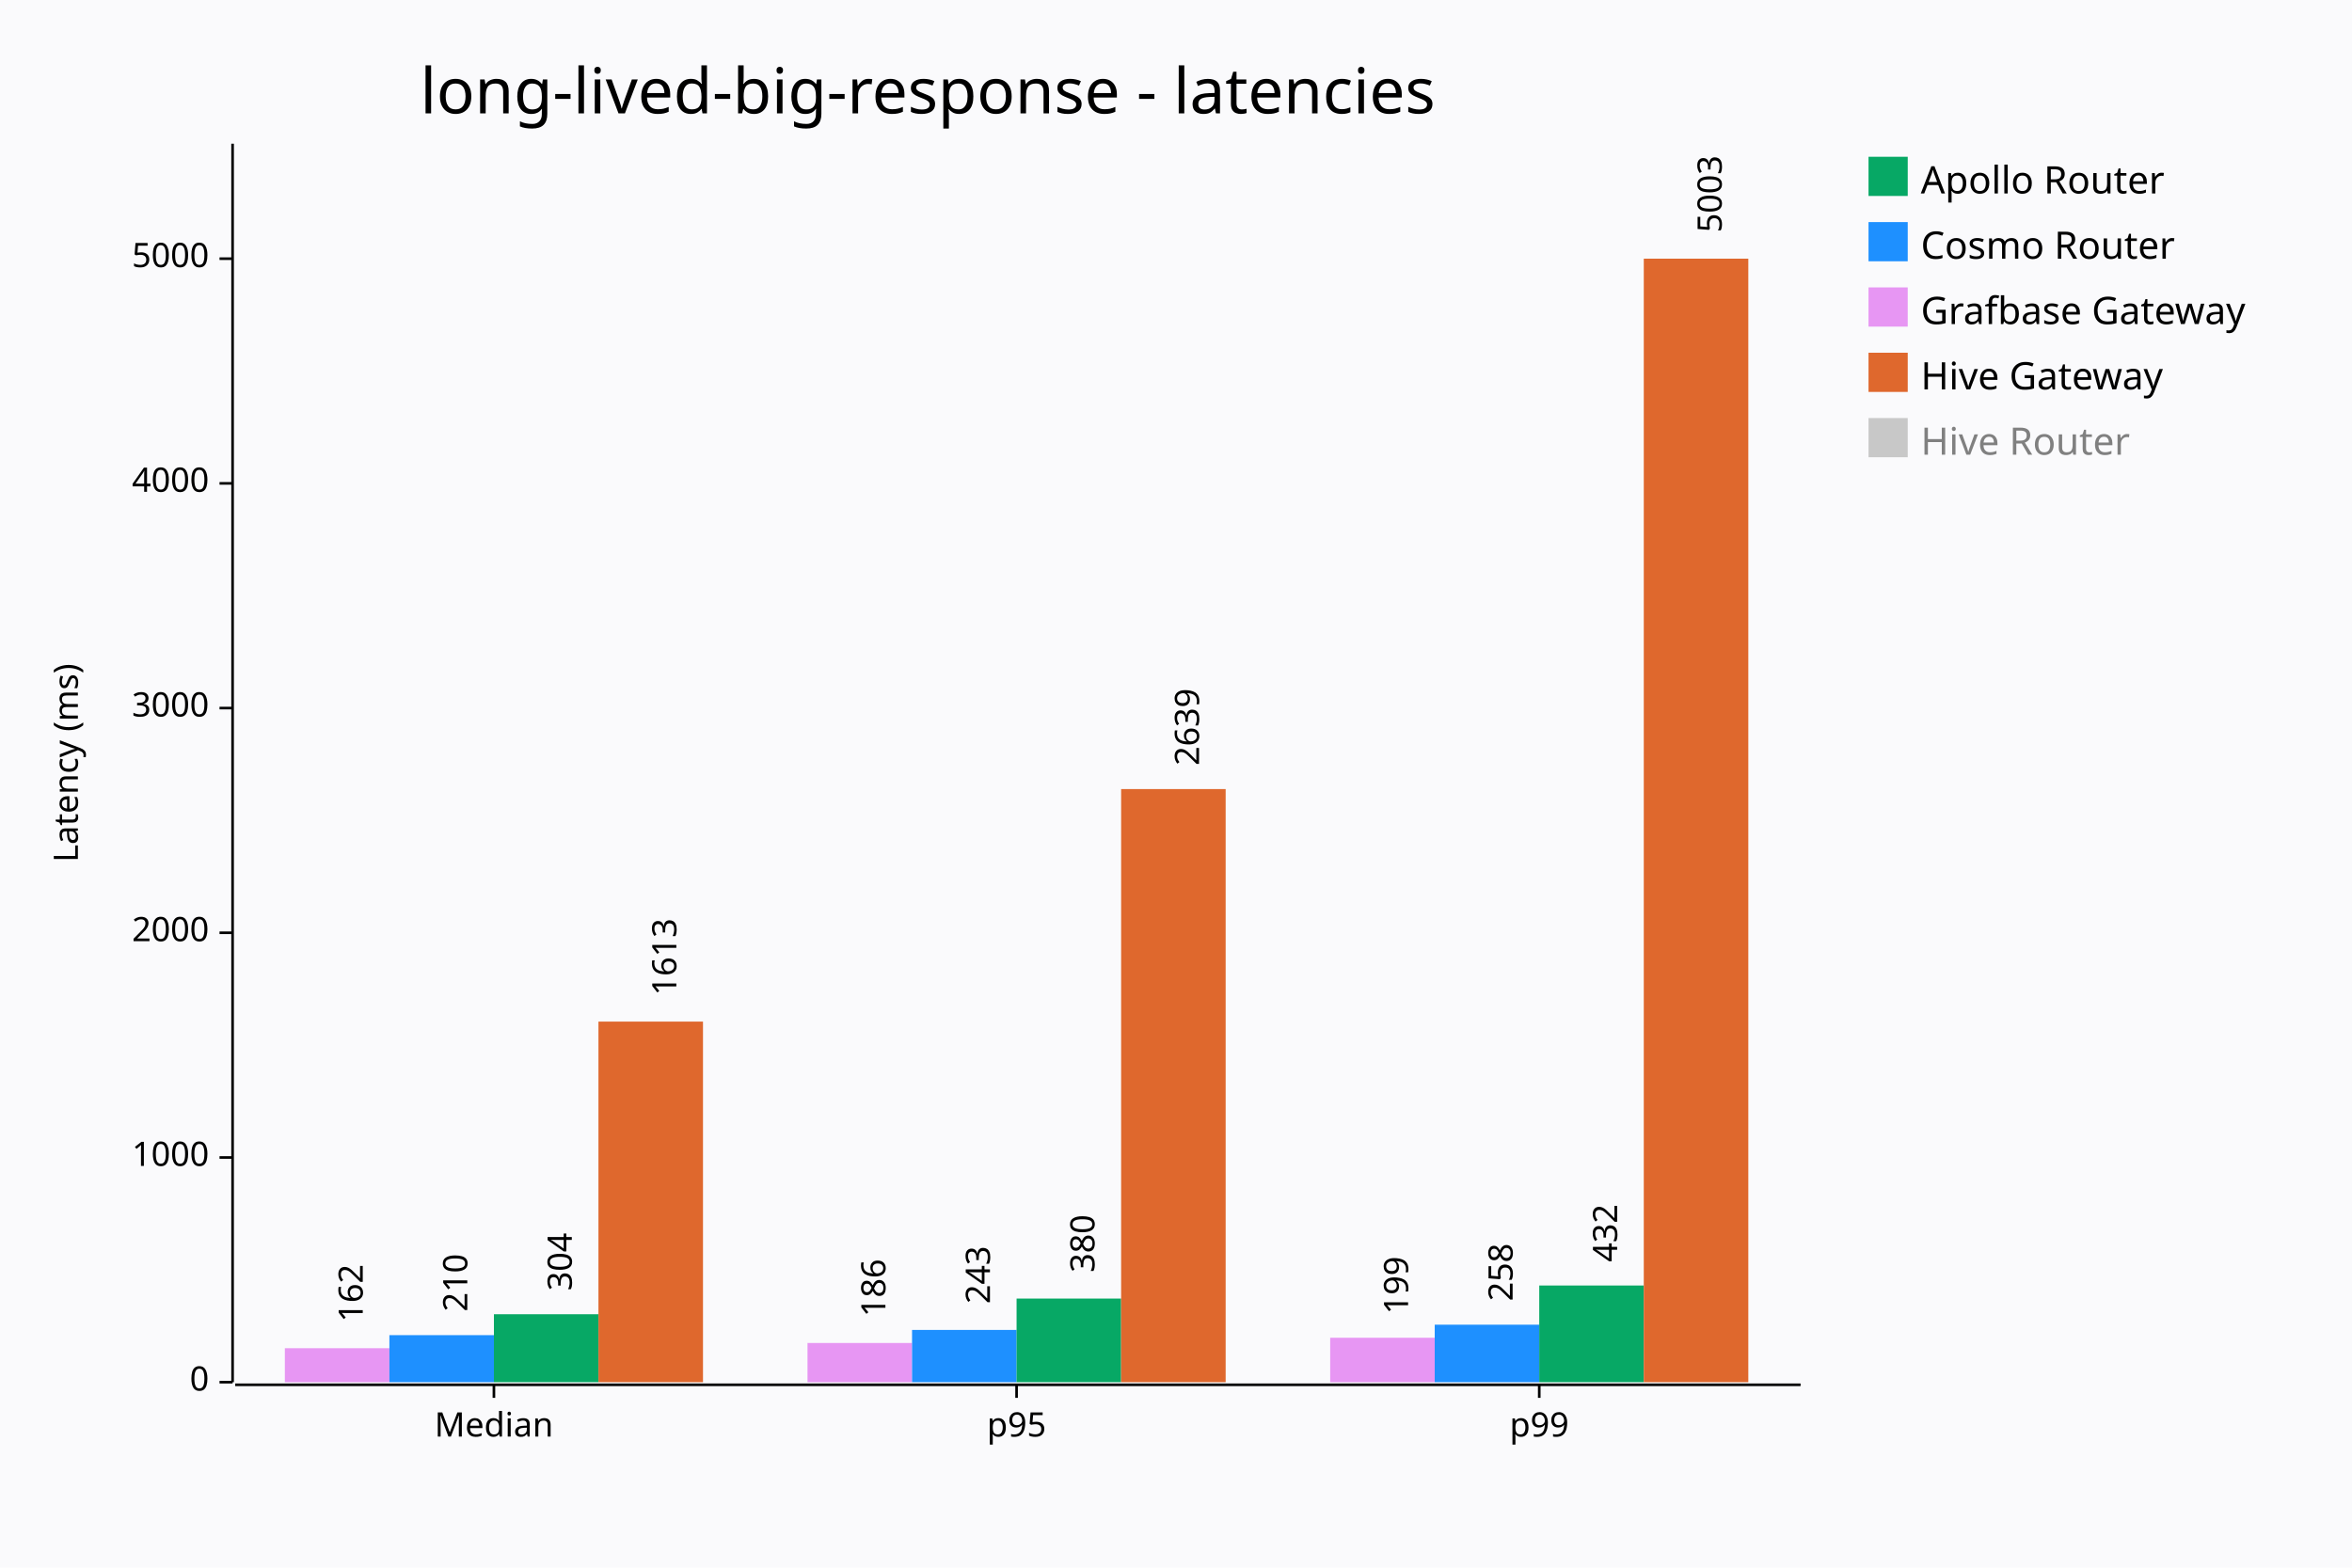
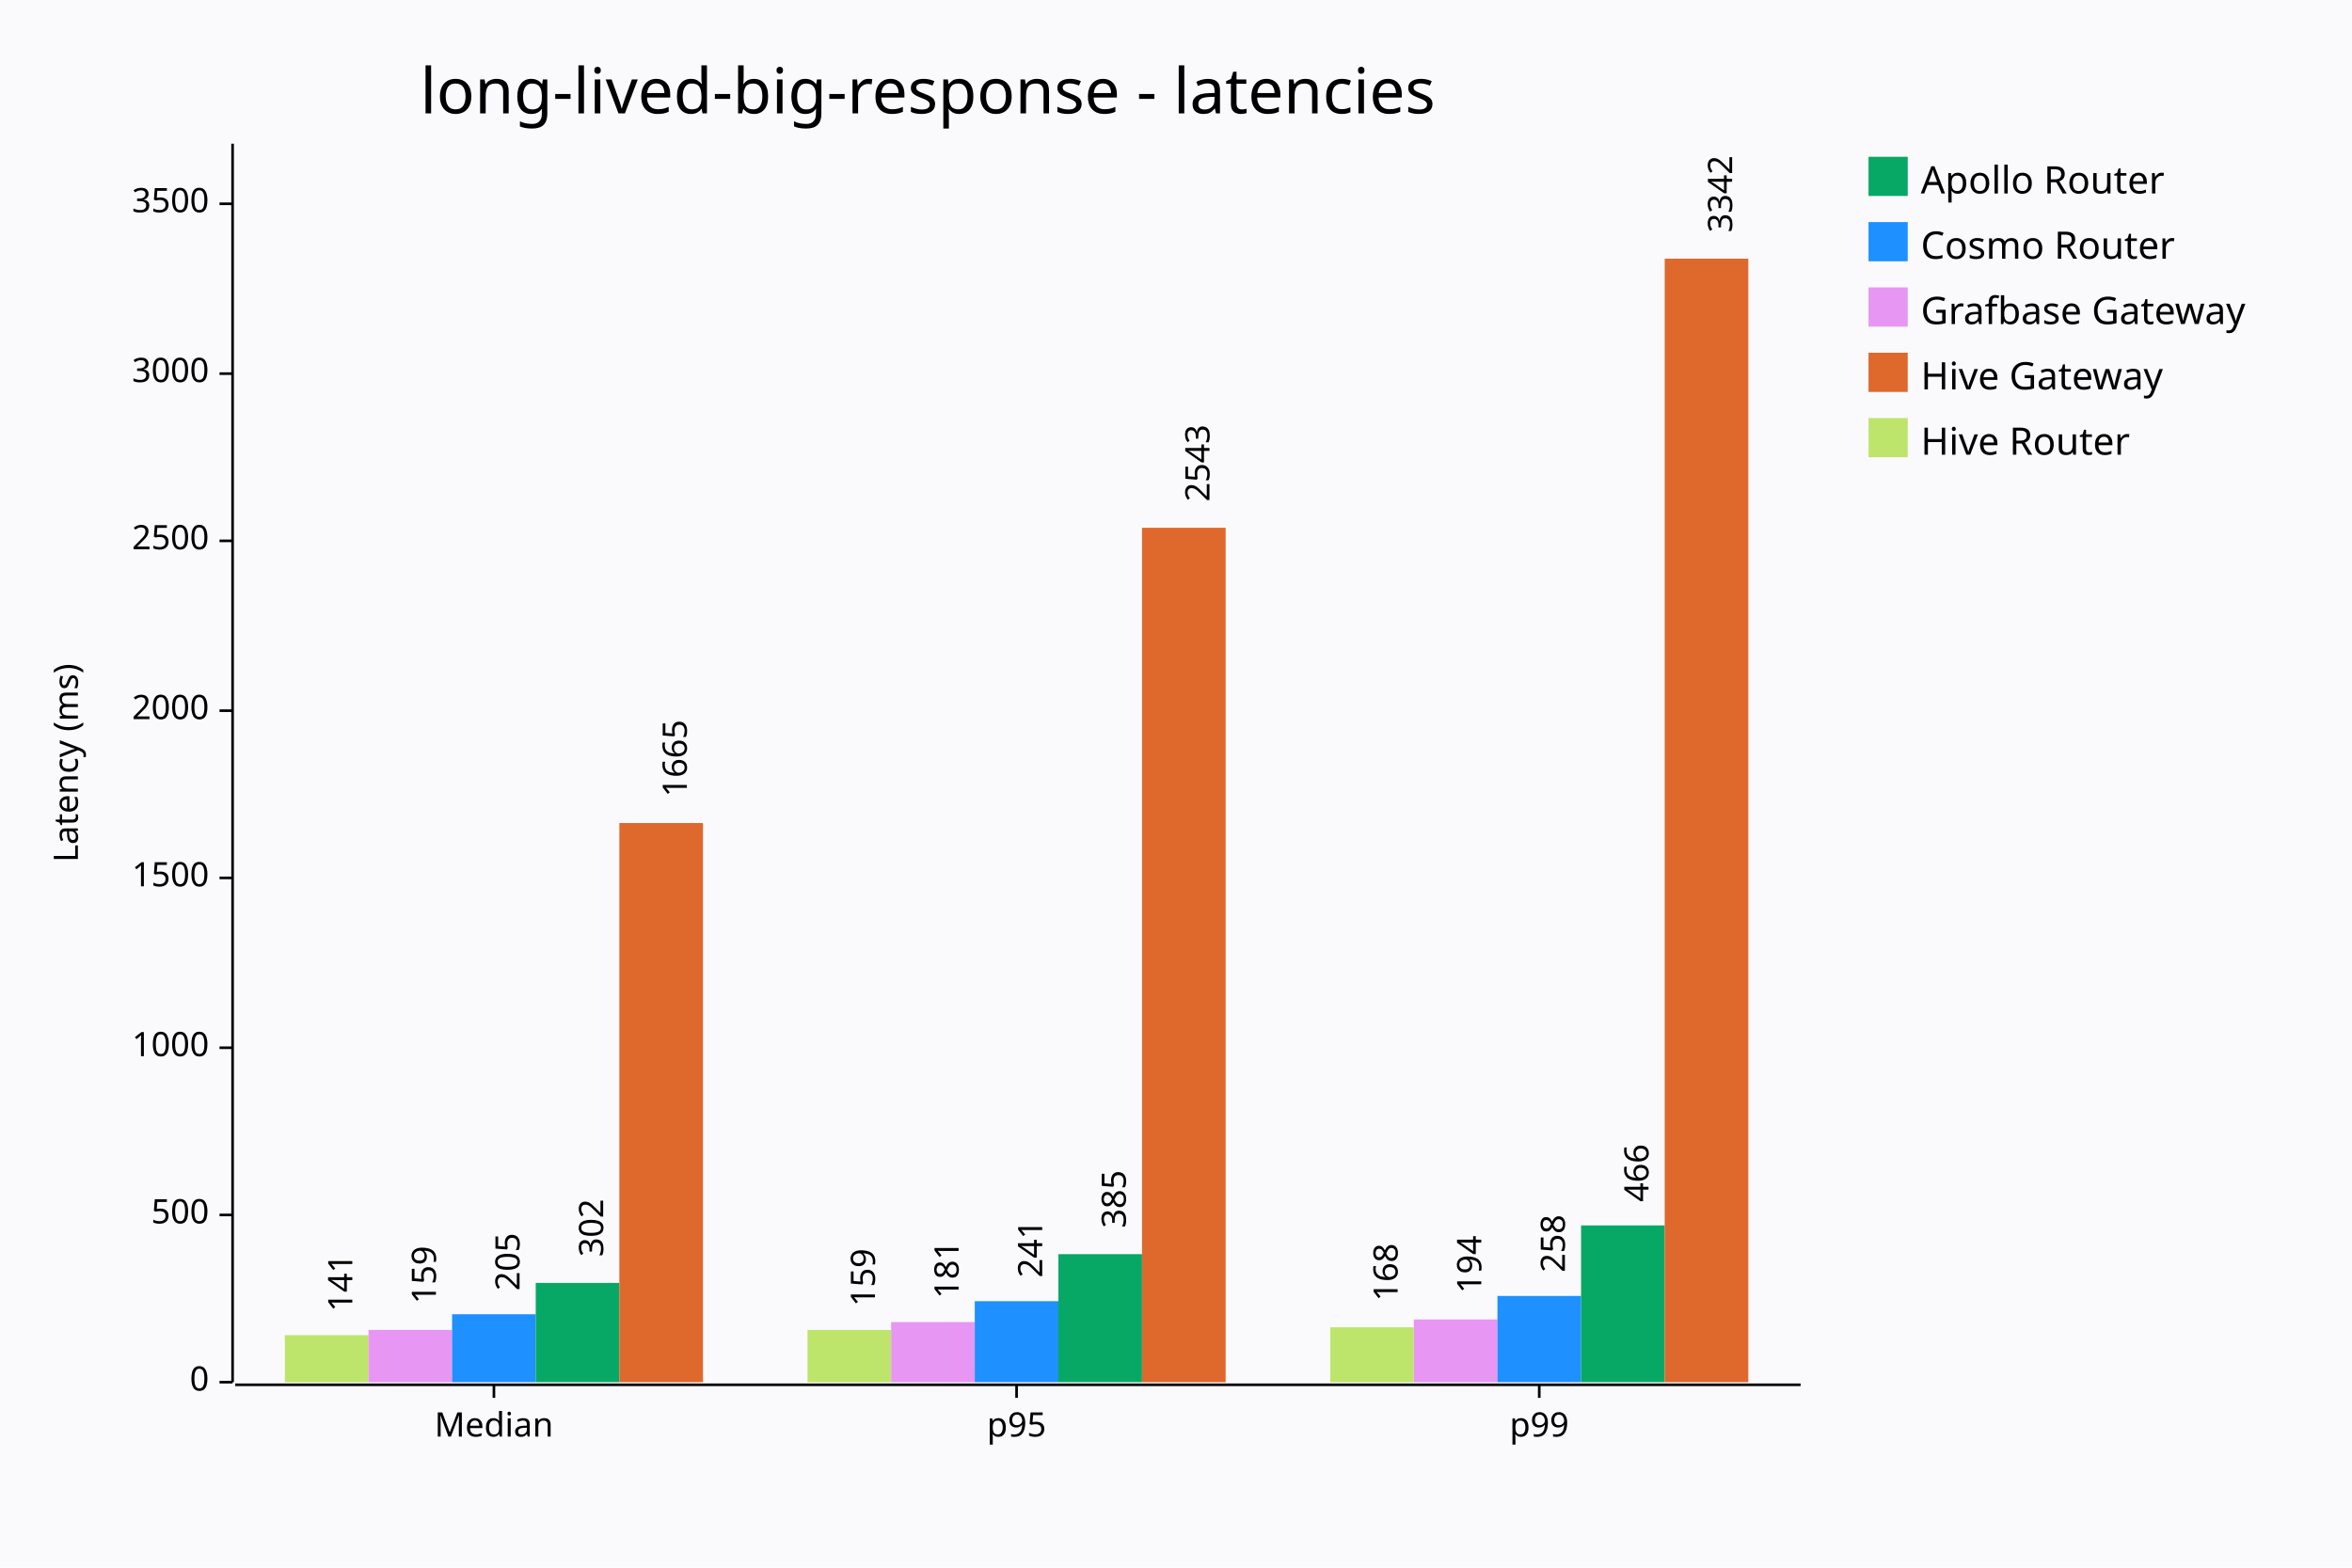
<svg xmlns="http://www.w3.org/2000/svg" width="900" height="600" viewBox="0 0 900 600">
  <rect x="0" y="0" width="900" height="600" opacity="1" fill="#FAFAFC" stroke="none" />
  <text x="355" y="25" dy="0.76em" text-anchor="middle" font-family="sans-serif" font-size="24.194" opacity="1" fill="#000000">
long-lived-big-response - latencies
</text>
  <text x="20" y="292" dy="0.76em" text-anchor="middle" font-family="sans-serif" font-size="12.903" opacity="1" fill="#000000" transform="rotate(270, 20, 292)">
Latency (ms)
</text>
  <polyline fill="none" opacity="1" stroke="#000000" stroke-width="1" points="89,55 89,529 " />
  <text x="80" y="529" dy="0.5ex" text-anchor="end" font-family="sans-serif" font-size="12.903" opacity="1" fill="#000000">
0
</text>
  <polyline fill="none" opacity="1" stroke="#000000" stroke-width="1" points="84,529 89,529 " />
-   <text x="80" y="443" dy="0.5ex" text-anchor="end" font-family="sans-serif" font-size="12.903" opacity="1" fill="#000000">
+   <text x="80" y="465" dy="0.5ex" text-anchor="end" font-family="sans-serif" font-size="12.903" opacity="1" fill="#000000">
+ 500
+ </text>
+   <polyline fill="none" opacity="1" stroke="#000000" stroke-width="1" points="84,465 89,465 " />
+   <text x="80" y="401" dy="0.5ex" text-anchor="end" font-family="sans-serif" font-size="12.903" opacity="1" fill="#000000">
1000
</text>
-   <polyline fill="none" opacity="1" stroke="#000000" stroke-width="1" points="84,443 89,443 " />
-   <text x="80" y="357" dy="0.5ex" text-anchor="end" font-family="sans-serif" font-size="12.903" opacity="1" fill="#000000">
+   <polyline fill="none" opacity="1" stroke="#000000" stroke-width="1" points="84,401 89,401 " />
+   <text x="80" y="336" dy="0.5ex" text-anchor="end" font-family="sans-serif" font-size="12.903" opacity="1" fill="#000000">
+ 1500
+ </text>
+   <polyline fill="none" opacity="1" stroke="#000000" stroke-width="1" points="84,336 89,336 " />
+   <text x="80" y="272" dy="0.5ex" text-anchor="end" font-family="sans-serif" font-size="12.903" opacity="1" fill="#000000">
2000
</text>
-   <polyline fill="none" opacity="1" stroke="#000000" stroke-width="1" points="84,357 89,357 " />
-   <text x="80" y="271" dy="0.5ex" text-anchor="end" font-family="sans-serif" font-size="12.903" opacity="1" fill="#000000">
+   <polyline fill="none" opacity="1" stroke="#000000" stroke-width="1" points="84,272 89,272 " />
+   <text x="80" y="207" dy="0.5ex" text-anchor="end" font-family="sans-serif" font-size="12.903" opacity="1" fill="#000000">
+ 2500
+ </text>
+   <polyline fill="none" opacity="1" stroke="#000000" stroke-width="1" points="84,207 89,207 " />
+   <text x="80" y="143" dy="0.5ex" text-anchor="end" font-family="sans-serif" font-size="12.903" opacity="1" fill="#000000">
3000
</text>
-   <polyline fill="none" opacity="1" stroke="#000000" stroke-width="1" points="84,271 89,271 " />
-   <text x="80" y="185" dy="0.5ex" text-anchor="end" font-family="sans-serif" font-size="12.903" opacity="1" fill="#000000">
- 4000
+   <polyline fill="none" opacity="1" stroke="#000000" stroke-width="1" points="84,143 89,143 " />
+   <text x="80" y="78" dy="0.5ex" text-anchor="end" font-family="sans-serif" font-size="12.903" opacity="1" fill="#000000">
+ 3500
</text>
-   <polyline fill="none" opacity="1" stroke="#000000" stroke-width="1" points="84,185 89,185 " />
-   <text x="80" y="99" dy="0.5ex" text-anchor="end" font-family="sans-serif" font-size="12.903" opacity="1" fill="#000000">
- 5000
- </text>
-   <polyline fill="none" opacity="1" stroke="#000000" stroke-width="1" points="84,99 89,99 " />
+   <polyline fill="none" opacity="1" stroke="#000000" stroke-width="1" points="84,78 89,78 " />
  <polyline fill="none" opacity="1" stroke="#000000" stroke-width="1" points="90,530 689,530 " />
  <text x="189" y="540" dy="0.76em" text-anchor="middle" font-family="sans-serif" font-size="12.903" opacity="1" fill="#000000">
Median
</text>
  <polyline fill="none" opacity="1" stroke="#000000" stroke-width="1" points="189,530 189,535 " />
  <text x="389" y="540" dy="0.76em" text-anchor="middle" font-family="sans-serif" font-size="12.903" opacity="1" fill="#000000">
p95
</text>
  <polyline fill="none" opacity="1" stroke="#000000" stroke-width="1" points="389,530 389,535 " />
  <text x="589" y="540" dy="0.76em" text-anchor="middle" font-family="sans-serif" font-size="12.903" opacity="1" fill="#000000">
p99
</text>
  <polyline fill="none" opacity="1" stroke="#000000" stroke-width="1" points="589,530 589,535 " />
-   <rect x="109" y="516" width="40" height="13" opacity="1" fill="#E796F3" stroke="none" />
-   <rect x="309" y="514" width="40" height="15" opacity="1" fill="#E796F3" stroke="none" />
-   <rect x="509" y="512" width="40" height="17" opacity="1" fill="#E796F3" stroke="none" />
-   <text x="129" y="506" dy="0.76em" text-anchor="start" font-family="sans-serif" font-size="12.903" opacity="1" fill="#000000" transform="rotate(270, 129, 506)">
- 162
+   <rect x="109" y="511" width="32" height="18" opacity="1" fill="#BDE56C" stroke="none" />
+   <rect x="309" y="509" width="32" height="20" opacity="1" fill="#BDE56C" stroke="none" />
+   <rect x="509" y="508" width="32" height="21" opacity="1" fill="#BDE56C" stroke="none" />
+   <text x="125" y="502" dy="0.76em" text-anchor="start" font-family="sans-serif" font-size="12.903" opacity="1" fill="#000000" transform="rotate(270, 125, 502)">
+ 141
</text>
-   <text x="329" y="504" dy="0.76em" text-anchor="start" font-family="sans-serif" font-size="12.903" opacity="1" fill="#000000" transform="rotate(270, 329, 504)">
- 186
+   <text x="325" y="500" dy="0.76em" text-anchor="start" font-family="sans-serif" font-size="12.903" opacity="1" fill="#000000" transform="rotate(270, 325, 500)">
+ 159
</text>
-   <text x="529" y="503" dy="0.76em" text-anchor="start" font-family="sans-serif" font-size="12.903" opacity="1" fill="#000000" transform="rotate(270, 529, 503)">
- 199
+   <text x="525" y="498" dy="0.76em" text-anchor="start" font-family="sans-serif" font-size="12.903" opacity="1" fill="#000000" transform="rotate(270, 525, 498)">
+ 168
</text>
-   <rect x="149" y="511" width="40" height="18" opacity="1" fill="#1E90FF" stroke="none" />
-   <rect x="349" y="509" width="40" height="20" opacity="1" fill="#1E90FF" stroke="none" />
-   <rect x="549" y="507" width="40" height="22" opacity="1" fill="#1E90FF" stroke="none" />
-   <text x="169" y="502" dy="0.76em" text-anchor="start" font-family="sans-serif" font-size="12.903" opacity="1" fill="#000000" transform="rotate(270, 169, 502)">
- 210
+   <rect x="141" y="509" width="32" height="20" opacity="1" fill="#E796F3" stroke="none" />
+   <rect x="341" y="506" width="32" height="23" opacity="1" fill="#E796F3" stroke="none" />
+   <rect x="541" y="505" width="32" height="24" opacity="1" fill="#E796F3" stroke="none" />
+   <text x="157" y="499" dy="0.76em" text-anchor="start" font-family="sans-serif" font-size="12.903" opacity="1" fill="#000000" transform="rotate(270, 157, 499)">
+ 159
</text>
-   <text x="369" y="499" dy="0.76em" text-anchor="start" font-family="sans-serif" font-size="12.903" opacity="1" fill="#000000" transform="rotate(270, 369, 499)">
- 243
+   <text x="357" y="497" dy="0.76em" text-anchor="start" font-family="sans-serif" font-size="12.903" opacity="1" fill="#000000" transform="rotate(270, 357, 497)">
+ 181
</text>
-   <text x="569" y="498" dy="0.76em" text-anchor="start" font-family="sans-serif" font-size="12.903" opacity="1" fill="#000000" transform="rotate(270, 569, 498)">
+   <text x="557" y="495" dy="0.76em" text-anchor="start" font-family="sans-serif" font-size="12.903" opacity="1" fill="#000000" transform="rotate(270, 557, 495)">
+ 194
+ </text>
+   <rect x="173" y="503" width="32" height="26" opacity="1" fill="#1E90FF" stroke="none" />
+   <rect x="373" y="498" width="32" height="31" opacity="1" fill="#1E90FF" stroke="none" />
+   <rect x="573" y="496" width="32" height="33" opacity="1" fill="#1E90FF" stroke="none" />
+   <text x="189" y="494" dy="0.76em" text-anchor="start" font-family="sans-serif" font-size="12.903" opacity="1" fill="#000000" transform="rotate(270, 189, 494)">
+ 205
+ </text>
+   <text x="389" y="489" dy="0.76em" text-anchor="start" font-family="sans-serif" font-size="12.903" opacity="1" fill="#000000" transform="rotate(270, 389, 489)">
+ 241
+ </text>
+   <text x="589" y="487" dy="0.76em" text-anchor="start" font-family="sans-serif" font-size="12.903" opacity="1" fill="#000000" transform="rotate(270, 589, 487)">
258
</text>
-   <rect x="189" y="503" width="40" height="26" opacity="1" fill="#07A865" stroke="none" />
-   <rect x="389" y="497" width="40" height="32" opacity="1" fill="#07A865" stroke="none" />
-   <rect x="589" y="492" width="40" height="37" opacity="1" fill="#07A865" stroke="none" />
-   <text x="209" y="494" dy="0.76em" text-anchor="start" font-family="sans-serif" font-size="12.903" opacity="1" fill="#000000" transform="rotate(270, 209, 494)">
- 304
+   <rect x="205" y="491" width="32" height="38" opacity="1" fill="#07A865" stroke="none" />
+   <rect x="405" y="480" width="32" height="49" opacity="1" fill="#07A865" stroke="none" />
+   <rect x="605" y="469" width="32" height="60" opacity="1" fill="#07A865" stroke="none" />
+   <text x="221" y="481" dy="0.76em" text-anchor="start" font-family="sans-serif" font-size="12.903" opacity="1" fill="#000000" transform="rotate(270, 221, 481)">
+ 302
</text>
-   <text x="409" y="487" dy="0.76em" text-anchor="start" font-family="sans-serif" font-size="12.903" opacity="1" fill="#000000" transform="rotate(270, 409, 487)">
- 380
+   <text x="421" y="470" dy="0.76em" text-anchor="start" font-family="sans-serif" font-size="12.903" opacity="1" fill="#000000" transform="rotate(270, 421, 470)">
+ 385
</text>
-   <text x="609" y="483" dy="0.76em" text-anchor="start" font-family="sans-serif" font-size="12.903" opacity="1" fill="#000000" transform="rotate(270, 609, 483)">
- 432
+   <text x="621" y="460" dy="0.76em" text-anchor="start" font-family="sans-serif" font-size="12.903" opacity="1" fill="#000000" transform="rotate(270, 621, 460)">
+ 466
</text>
-   <rect x="229" y="391" width="40" height="138" opacity="1" fill="#DF682D" stroke="none" />
-   <rect x="429" y="302" width="40" height="227" opacity="1" fill="#DF682D" stroke="none" />
-   <rect x="629" y="99" width="40" height="430" opacity="1" fill="#DF682D" stroke="none" />
-   <text x="249" y="381" dy="0.76em" text-anchor="start" font-family="sans-serif" font-size="12.903" opacity="1" fill="#000000" transform="rotate(270, 249, 381)">
- 1613
+   <rect x="237" y="315" width="32" height="214" opacity="1" fill="#DF682D" stroke="none" />
+   <rect x="437" y="202" width="32" height="327" opacity="1" fill="#DF682D" stroke="none" />
+   <rect x="637" y="99" width="32" height="430" opacity="1" fill="#DF682D" stroke="none" />
+   <text x="253" y="305" dy="0.76em" text-anchor="start" font-family="sans-serif" font-size="12.903" opacity="1" fill="#000000" transform="rotate(270, 253, 305)">
+ 1665
</text>
-   <text x="449" y="293" dy="0.76em" text-anchor="start" font-family="sans-serif" font-size="12.903" opacity="1" fill="#000000" transform="rotate(270, 449, 293)">
- 2639
+   <text x="453" y="192" dy="0.76em" text-anchor="start" font-family="sans-serif" font-size="12.903" opacity="1" fill="#000000" transform="rotate(270, 453, 192)">
+ 2543
</text>
-   <text x="649" y="89" dy="0.76em" text-anchor="start" font-family="sans-serif" font-size="12.903" opacity="1" fill="#000000" transform="rotate(270, 649, 89)">
- 5003
+   <text x="653" y="89" dy="0.76em" text-anchor="start" font-family="sans-serif" font-size="12.903" opacity="1" fill="#000000" transform="rotate(270, 653, 89)">
+ 3342
</text>
  <rect x="715" y="60" width="15" height="15" opacity="1" fill="#07A865" stroke="none" />
  <text x="735" y="63" dy="0.76em" text-anchor="start" font-family="sans-serif" font-size="14.516" opacity="1" fill="#000000">
Apollo Router
</text>
  <rect x="715" y="85" width="15" height="15" opacity="1" fill="#1E90FF" stroke="none" />
  <text x="735" y="88" dy="0.76em" text-anchor="start" font-family="sans-serif" font-size="14.516" opacity="1" fill="#000000">
Cosmo Router
</text>
  <rect x="715" y="110" width="15" height="15" opacity="1" fill="#E796F3" stroke="none" />
  <text x="735" y="113" dy="0.76em" text-anchor="start" font-family="sans-serif" font-size="14.516" opacity="1" fill="#000000">
Grafbase Gateway
</text>
  <rect x="715" y="135" width="15" height="15" opacity="1" fill="#DF682D" stroke="none" />
  <text x="735" y="138" dy="0.76em" text-anchor="start" font-family="sans-serif" font-size="14.516" opacity="1" fill="#000000">
Hive Gateway
</text>
-   <rect x="715" y="160" width="15" height="15" opacity="1" fill="#C8C8C8" stroke="none" />
-   <text x="735" y="163" dy="0.76em" text-anchor="start" font-family="sans-serif" font-size="14.516" opacity="1" fill="#808080">
+   <rect x="715" y="160" width="15" height="15" opacity="1" fill="#BDE56C" stroke="none" />
+   <text x="735" y="163" dy="0.76em" text-anchor="start" font-family="sans-serif" font-size="14.516" opacity="1" fill="#000000">
Hive Router
</text>
</svg>
